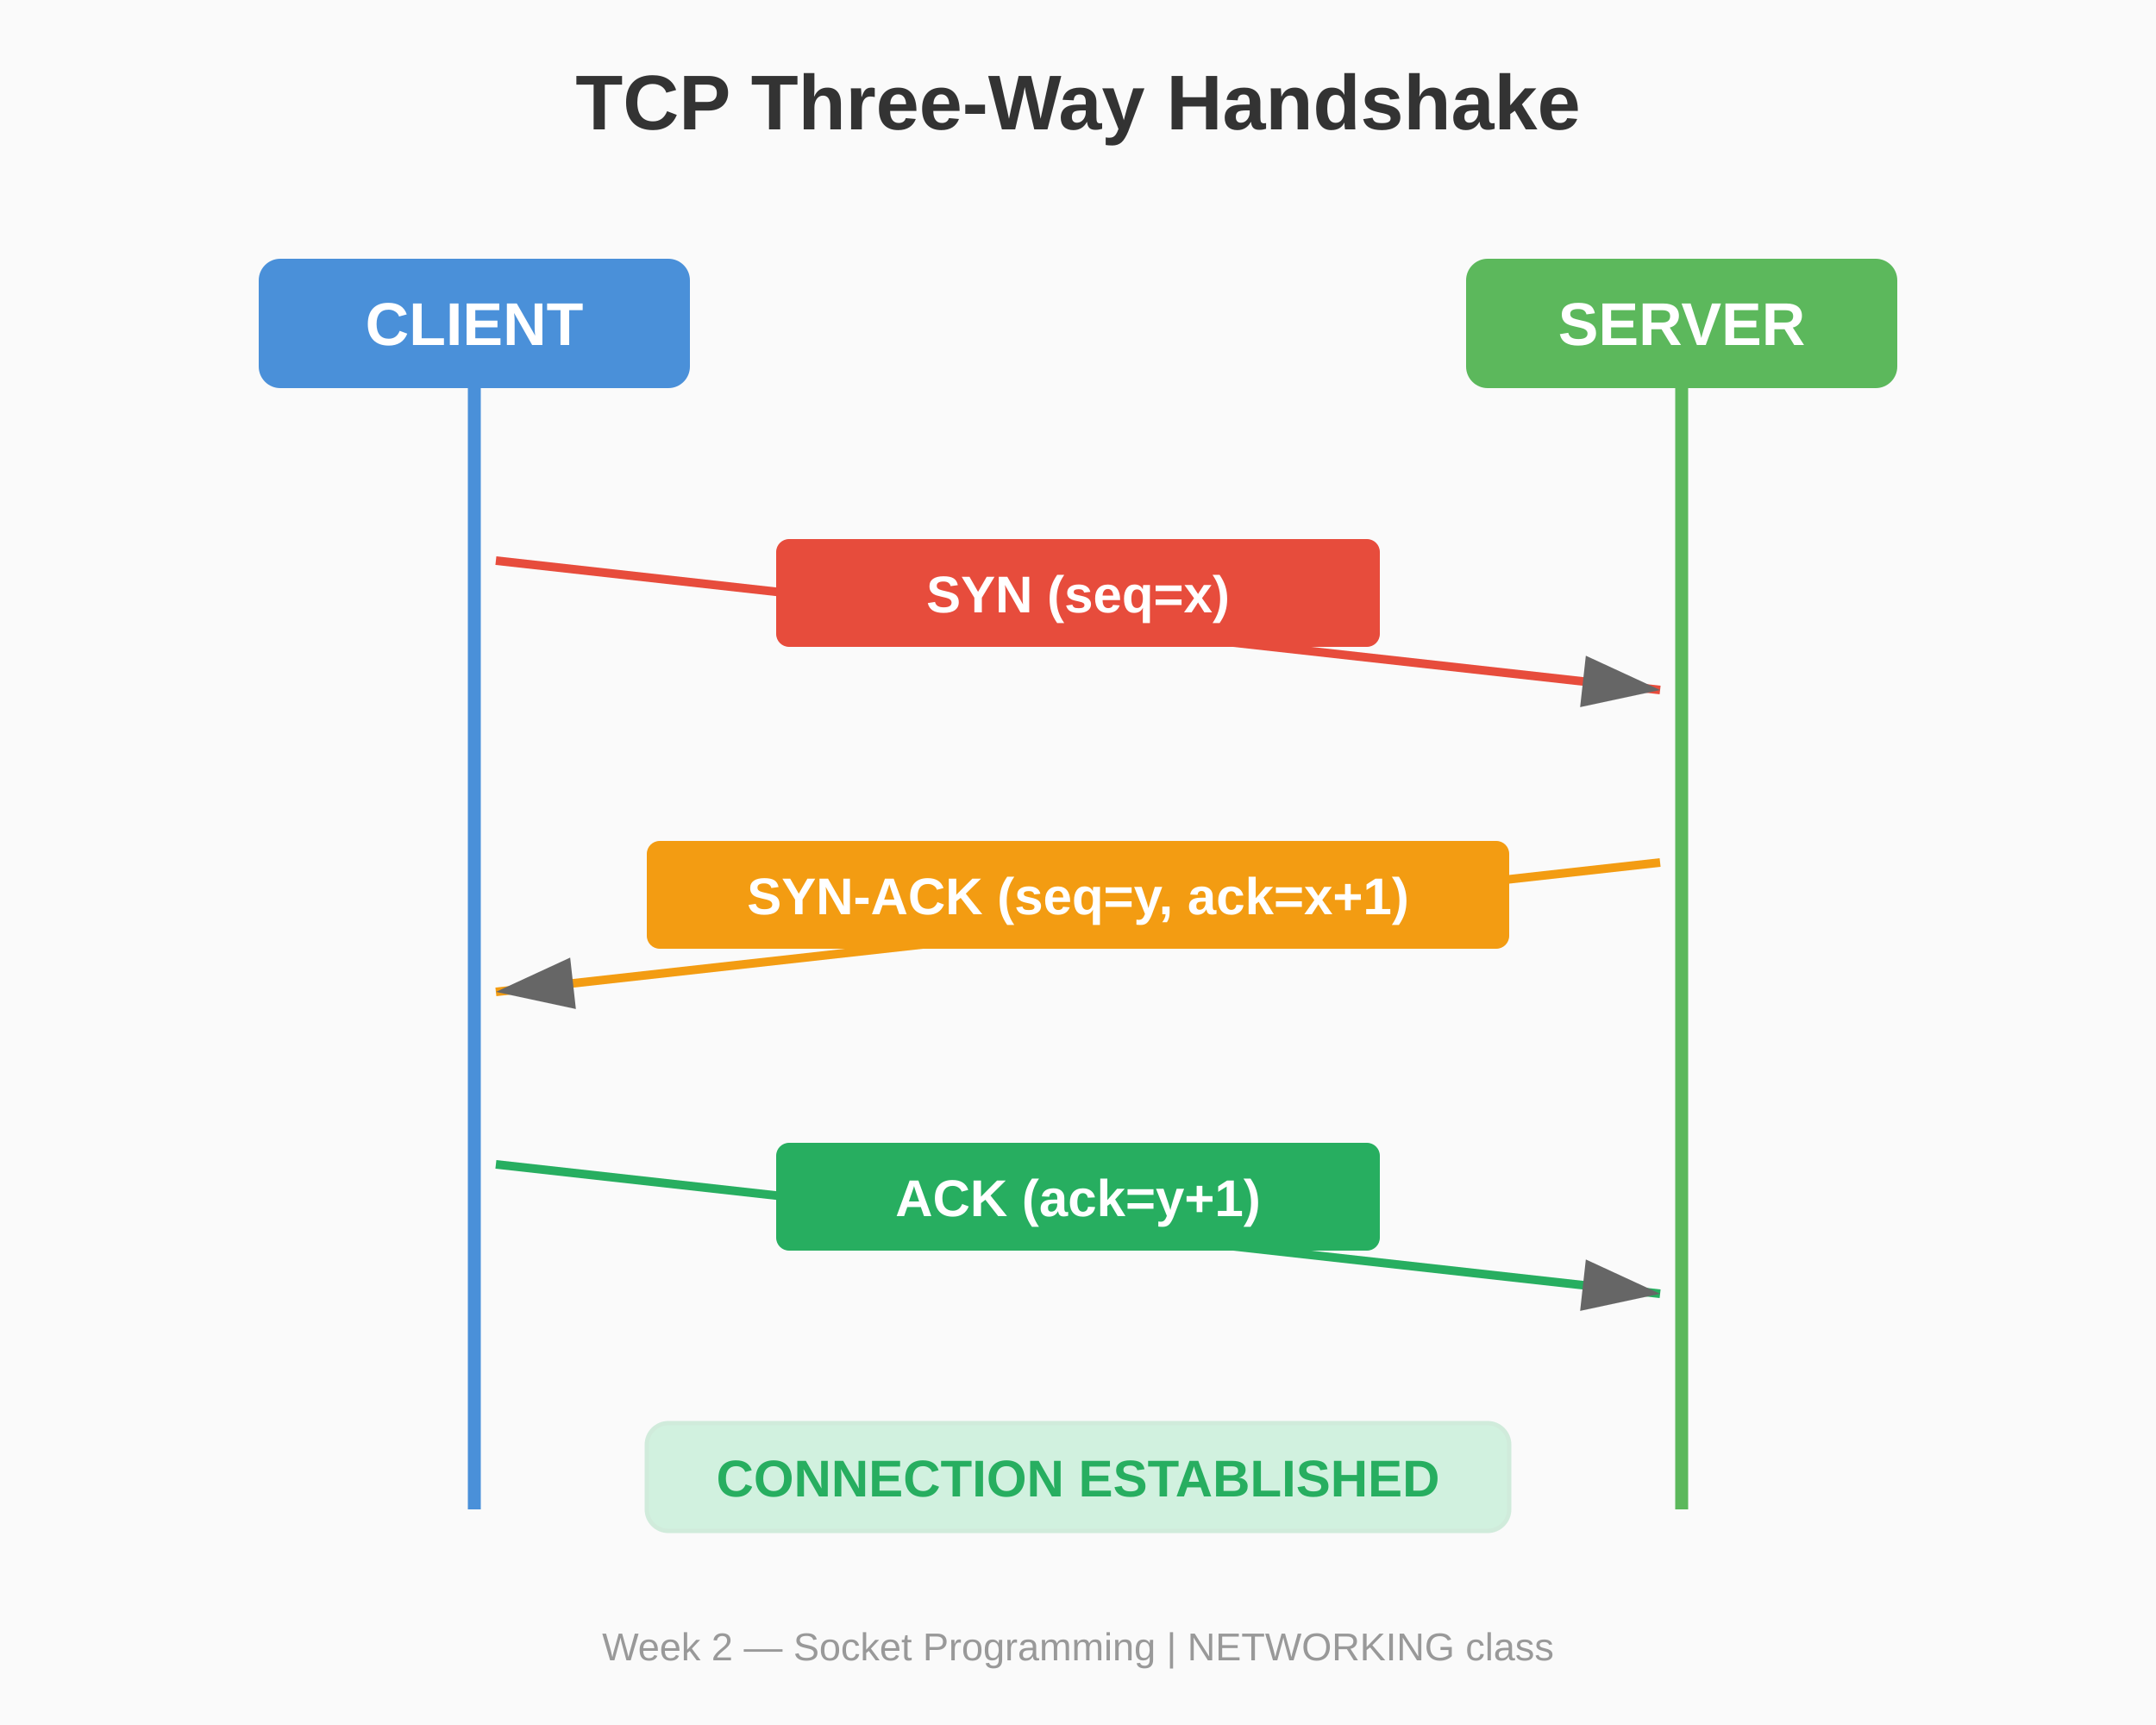
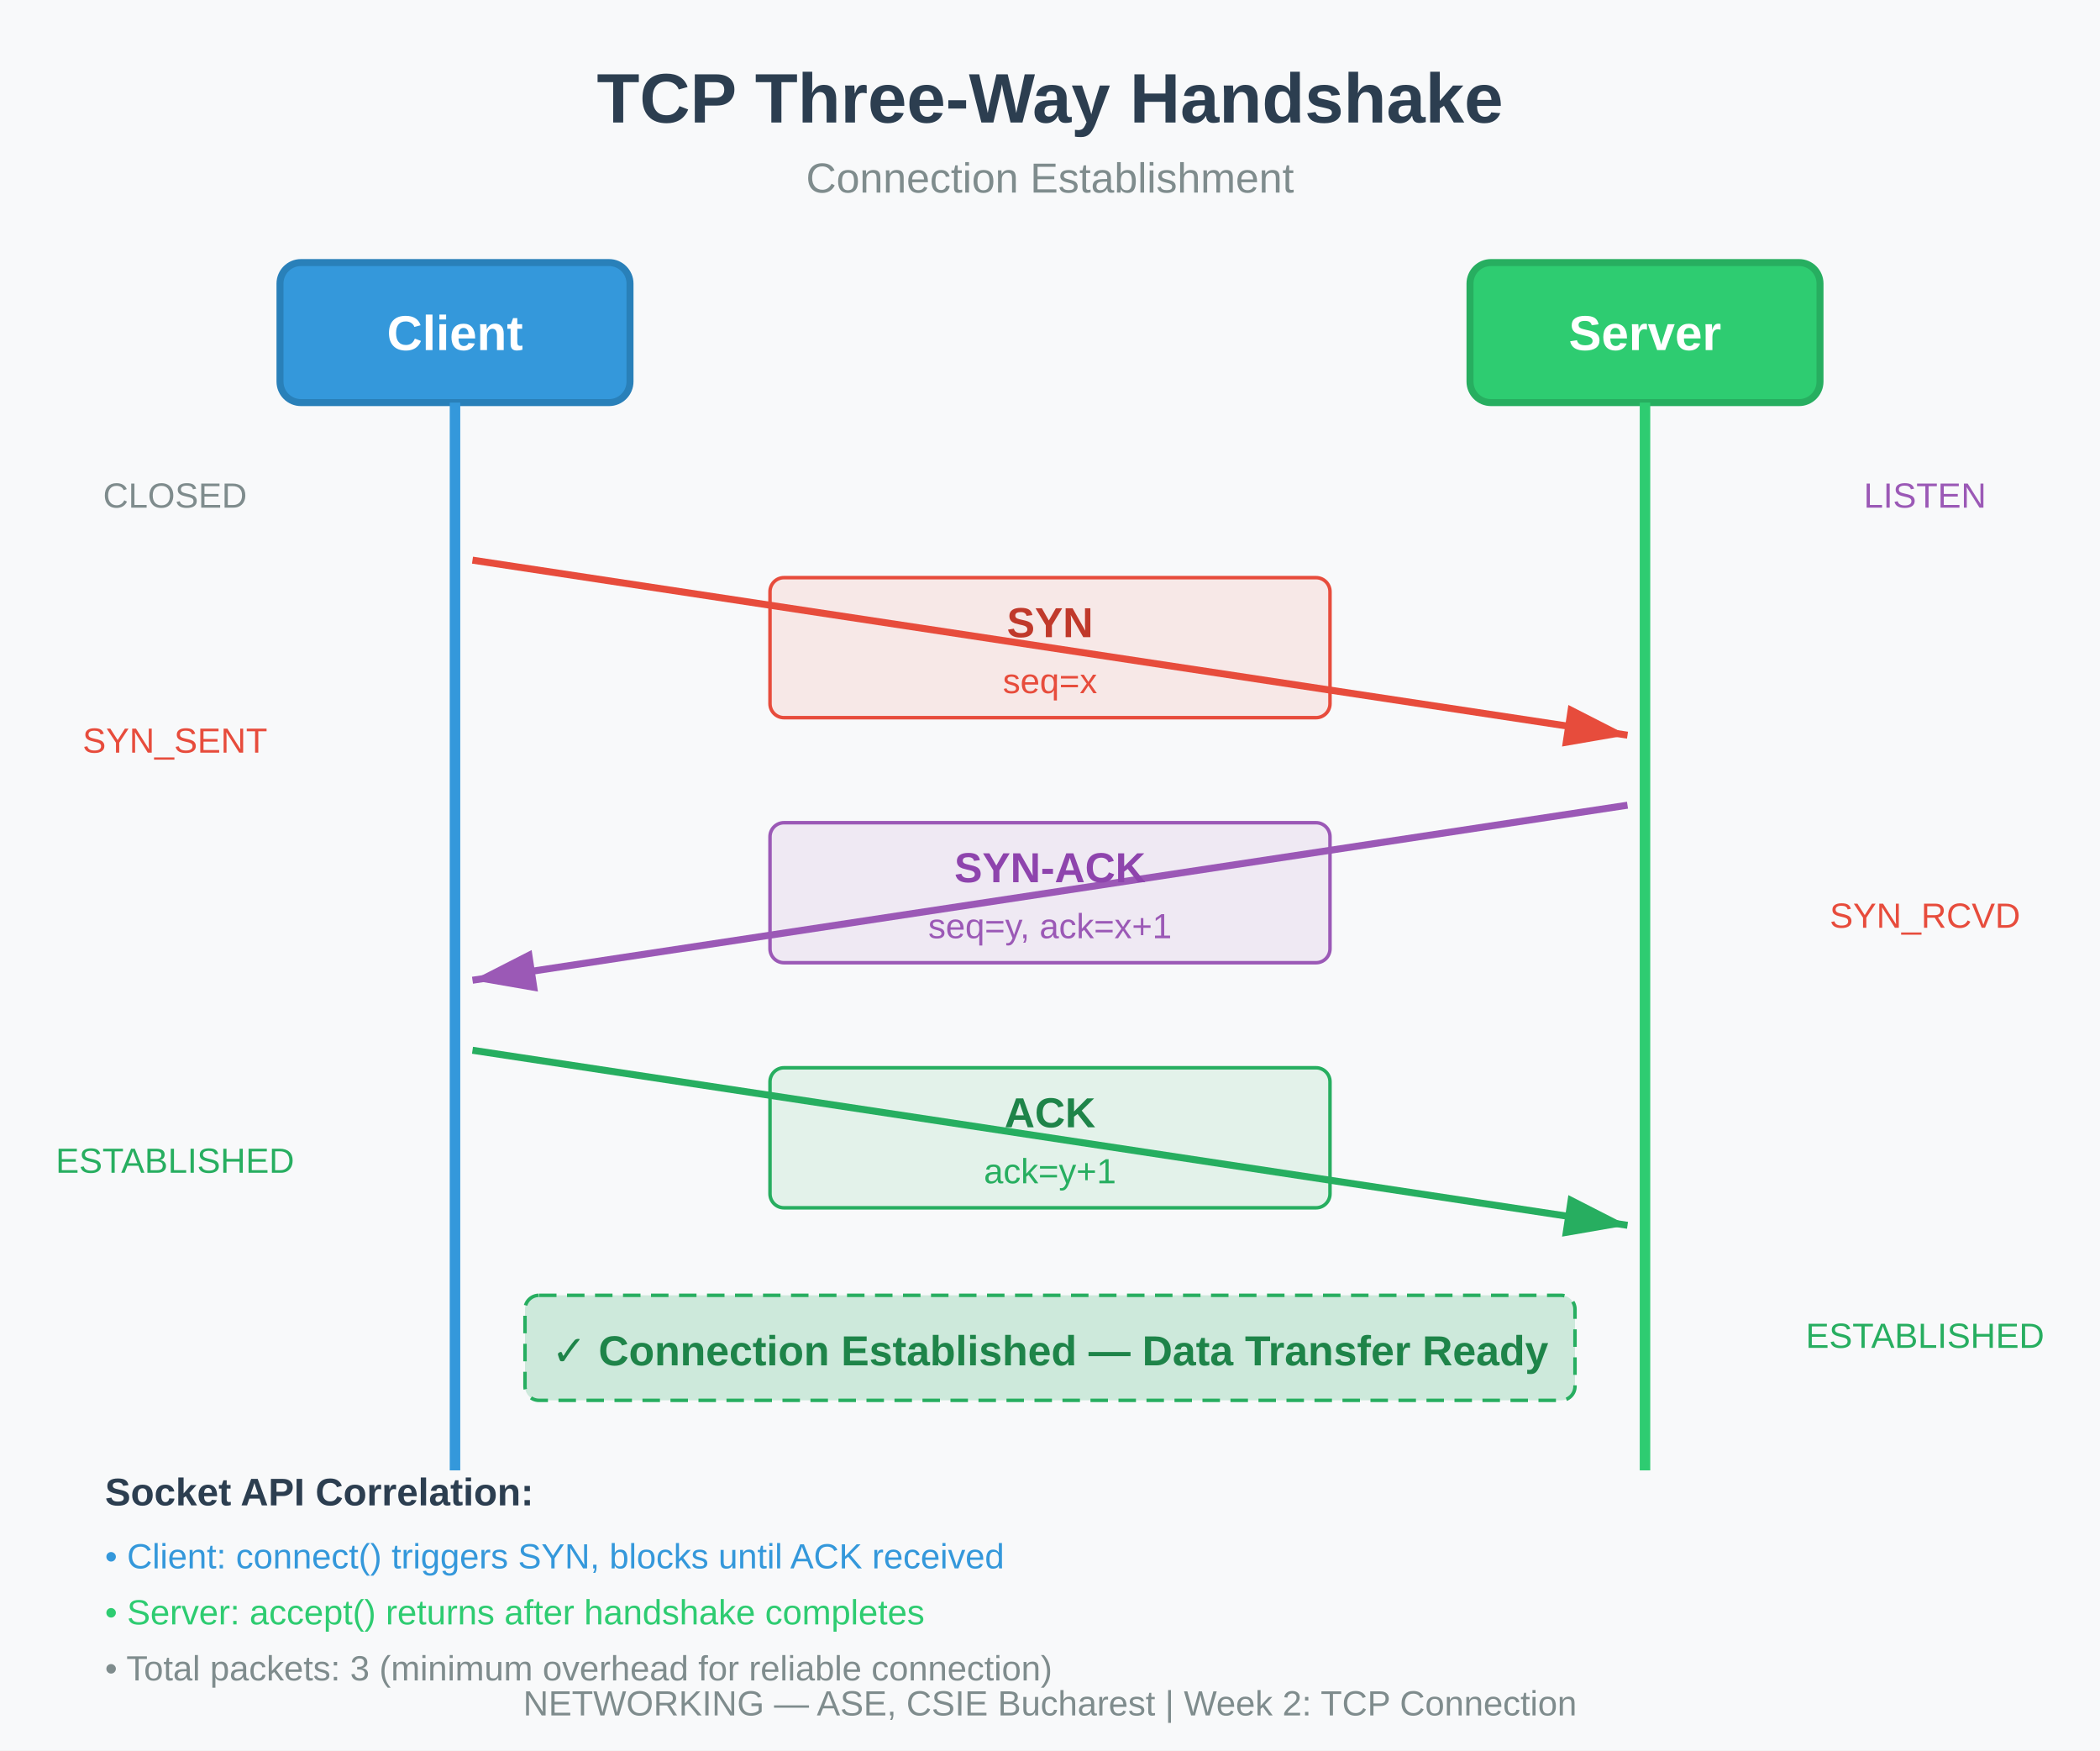
- <svg xmlns="http://www.w3.org/2000/svg" viewBox="0 0 500 400" width="500" height="400">
-   <rect width="500" height="400" fill="#fafafa" />
-   <text x="250" y="30" text-anchor="middle" font-family="Arial" font-size="18" font-weight="bold" fill="#333">TCP Three-Way Handshake</text>
-   <rect x="60" y="60" width="100" height="30" rx="5" fill="#4a90d9" />
-   <text x="110" y="80" text-anchor="middle" font-family="Arial" font-size="14" fill="white" font-weight="bold">CLIENT</text>
-   <line x1="110" y1="90" x2="110" y2="350" stroke="#4a90d9" stroke-width="3" />
-   <rect x="340" y="60" width="100" height="30" rx="5" fill="#5cb85c" />
-   <text x="390" y="80" text-anchor="middle" font-family="Arial" font-size="14" fill="white" font-weight="bold">SERVER</text>
-   <line x1="390" y1="90" x2="390" y2="350" stroke="#5cb85c" stroke-width="3" />
-   <line x1="115" y1="130" x2="385" y2="160" stroke="#e74c3c" stroke-width="2" marker-end="url(#arr)" />
-   <rect x="180" y="125" width="140" height="25" rx="3" fill="#e74c3c" />
-   <text x="250" y="142" text-anchor="middle" font-family="Arial" font-size="12" fill="white" font-weight="bold">SYN (seq=x)</text>
-   <line x1="385" y1="200" x2="115" y2="230" stroke="#f39c12" stroke-width="2" marker-end="url(#arr)" />
-   <rect x="150" y="195" width="200" height="25" rx="3" fill="#f39c12" />
-   <text x="250" y="212" text-anchor="middle" font-family="Arial" font-size="12" fill="white" font-weight="bold">SYN-ACK (seq=y, ack=x+1)</text>
-   <line x1="115" y1="270" x2="385" y2="300" stroke="#27ae60" stroke-width="2" marker-end="url(#arr)" />
-   <rect x="180" y="265" width="140" height="25" rx="3" fill="#27ae60" />
-   <text x="250" y="282" text-anchor="middle" font-family="Arial" font-size="12" fill="white" font-weight="bold">ACK (ack=y+1)</text>
-   <rect x="150" y="330" width="200" height="25" rx="5" fill="#2ecc71" opacity="0.2" stroke="#27ae60" />
-   <text x="250" y="347" text-anchor="middle" font-family="Arial" font-size="12" fill="#27ae60" font-weight="bold">CONNECTION ESTABLISHED</text>
-   <text x="250" y="385" text-anchor="middle" font-family="Arial" font-size="9" fill="#999">Week 2 — Socket Programming | NETWORKING class</text>
+ <svg xmlns="http://www.w3.org/2000/svg" viewBox="0 0 600 500" font-family="Arial, sans-serif">
+   <rect width="600" height="500" fill="#f8f9fa" />
+   <text x="300" y="35" text-anchor="middle" font-size="20" font-weight="bold" fill="#2c3e50">TCP Three-Way Handshake</text>
+   <text x="300" y="55" text-anchor="middle" font-size="12" fill="#7f8c8d">Connection Establishment</text>
+   <rect x="80" y="75" width="100" height="40" rx="6" fill="#3498db" stroke="#2980b9" stroke-width="2" />
+   <text x="130" y="100" text-anchor="middle" fill="white" font-weight="bold" font-size="14">Client</text>
+   <rect x="420" y="75" width="100" height="40" rx="6" fill="#2ecc71" stroke="#27ae60" stroke-width="2" />
+   <text x="470" y="100" text-anchor="middle" fill="white" font-weight="bold" font-size="14">Server</text>
+   <line x1="130" y1="115" x2="130" y2="420" stroke="#3498db" stroke-width="3" />
+   <line x1="470" y1="115" x2="470" y2="420" stroke="#2ecc71" stroke-width="3" />
+   <text x="50" y="145" text-anchor="middle" font-size="10" fill="#7f8c8d">CLOSED</text>
+   <text x="50" y="215" text-anchor="middle" font-size="10" fill="#e74c3c">SYN_SENT</text>
+   <text x="50" y="335" text-anchor="middle" font-size="10" fill="#27ae60">ESTABLISHED</text>
+   <text x="550" y="145" text-anchor="middle" font-size="10" fill="#9b59b6">LISTEN</text>
+   <text x="550" y="265" text-anchor="middle" font-size="10" fill="#e74c3c">SYN_RCVD</text>
+   <text x="550" y="385" text-anchor="middle" font-size="10" fill="#27ae60">ESTABLISHED</text>
+   <g transform="translate(0, 160)">
+     <line x1="135" y1="0" x2="465" y2="50" stroke="#e74c3c" stroke-width="2" marker-end="url(#arrowRed)" />
+     <rect x="220" y="5" width="160" height="40" rx="4" fill="#e74c3c" fill-opacity="0.1" stroke="#e74c3c" stroke-width="1" />
+     <text x="300" y="22" text-anchor="middle" font-weight="bold" font-size="12" fill="#c0392b">SYN</text>
+     <text x="300" y="38" text-anchor="middle" font-size="10" fill="#e74c3c">seq=x</text>
+   </g>
+   <g transform="translate(0, 230)">
+     <line x1="465" y1="0" x2="135" y2="50" stroke="#9b59b6" stroke-width="2" marker-end="url(#arrowPurple)" />
+     <rect x="220" y="5" width="160" height="40" rx="4" fill="#9b59b6" fill-opacity="0.1" stroke="#9b59b6" stroke-width="1" />
+     <text x="300" y="22" text-anchor="middle" font-weight="bold" font-size="12" fill="#8e44ad">SYN-ACK</text>
+     <text x="300" y="38" text-anchor="middle" font-size="10" fill="#9b59b6">seq=y, ack=x+1</text>
+   </g>
+   <g transform="translate(0, 300)">
+     <line x1="135" y1="0" x2="465" y2="50" stroke="#27ae60" stroke-width="2" marker-end="url(#arrowGreen)" />
+     <rect x="220" y="5" width="160" height="40" rx="4" fill="#27ae60" fill-opacity="0.1" stroke="#27ae60" stroke-width="1" />
+     <text x="300" y="22" text-anchor="middle" font-weight="bold" font-size="12" fill="#1e8449">ACK</text>
+     <text x="300" y="38" text-anchor="middle" font-size="10" fill="#27ae60">ack=y+1</text>
+   </g>
+   <rect x="150" y="370" width="300" height="30" rx="4" fill="#27ae60" fill-opacity="0.2" stroke="#27ae60" stroke-width="1" stroke-dasharray="5,3" />
+   <text x="300" y="390" text-anchor="middle" font-weight="bold" font-size="12" fill="#1e8449">✓ Connection Established — Data Transfer Ready</text>
  <defs>
-     <marker id="arr" markerWidth="10" markerHeight="10" refX="9" refY="3" orient="auto">
-       <path d="M0,0 L0,6 L9,3 z" fill="#666" />
+     <marker id="arrowRed" markerWidth="10" markerHeight="10" refX="9" refY="3" orient="auto" markerUnits="strokeWidth">
+       <path d="M0,0 L0,6 L9,3 z" fill="#e74c3c" />
+     </marker>
+     <marker id="arrowPurple" markerWidth="10" markerHeight="10" refX="9" refY="3" orient="auto" markerUnits="strokeWidth">
+       <path d="M0,0 L0,6 L9,3 z" fill="#9b59b6" />
+     </marker>
+     <marker id="arrowGreen" markerWidth="10" markerHeight="10" refX="9" refY="3" orient="auto" markerUnits="strokeWidth">
+       <path d="M0,0 L0,6 L9,3 z" fill="#27ae60" />
    </marker>
  </defs>
+   <g transform="translate(30, 430)">
+     <text x="0" y="0" font-size="11" font-weight="bold" fill="#2c3e50">Socket API Correlation:</text>
+     <text x="0" y="18" font-size="10" fill="#3498db">• Client: connect() triggers SYN, blocks until ACK received</text>
+     <text x="0" y="34" font-size="10" fill="#2ecc71">• Server: accept() returns after handshake completes</text>
+     <text x="0" y="50" font-size="10" fill="#7f8c8d">• Total packets: 3 (minimum overhead for reliable connection)</text>
+   </g>
+   <text x="300" y="490" text-anchor="middle" font-size="10" fill="#7f8c8d">NETWORKING — ASE, CSIE Bucharest | Week 2: TCP Connection</text>
</svg>
